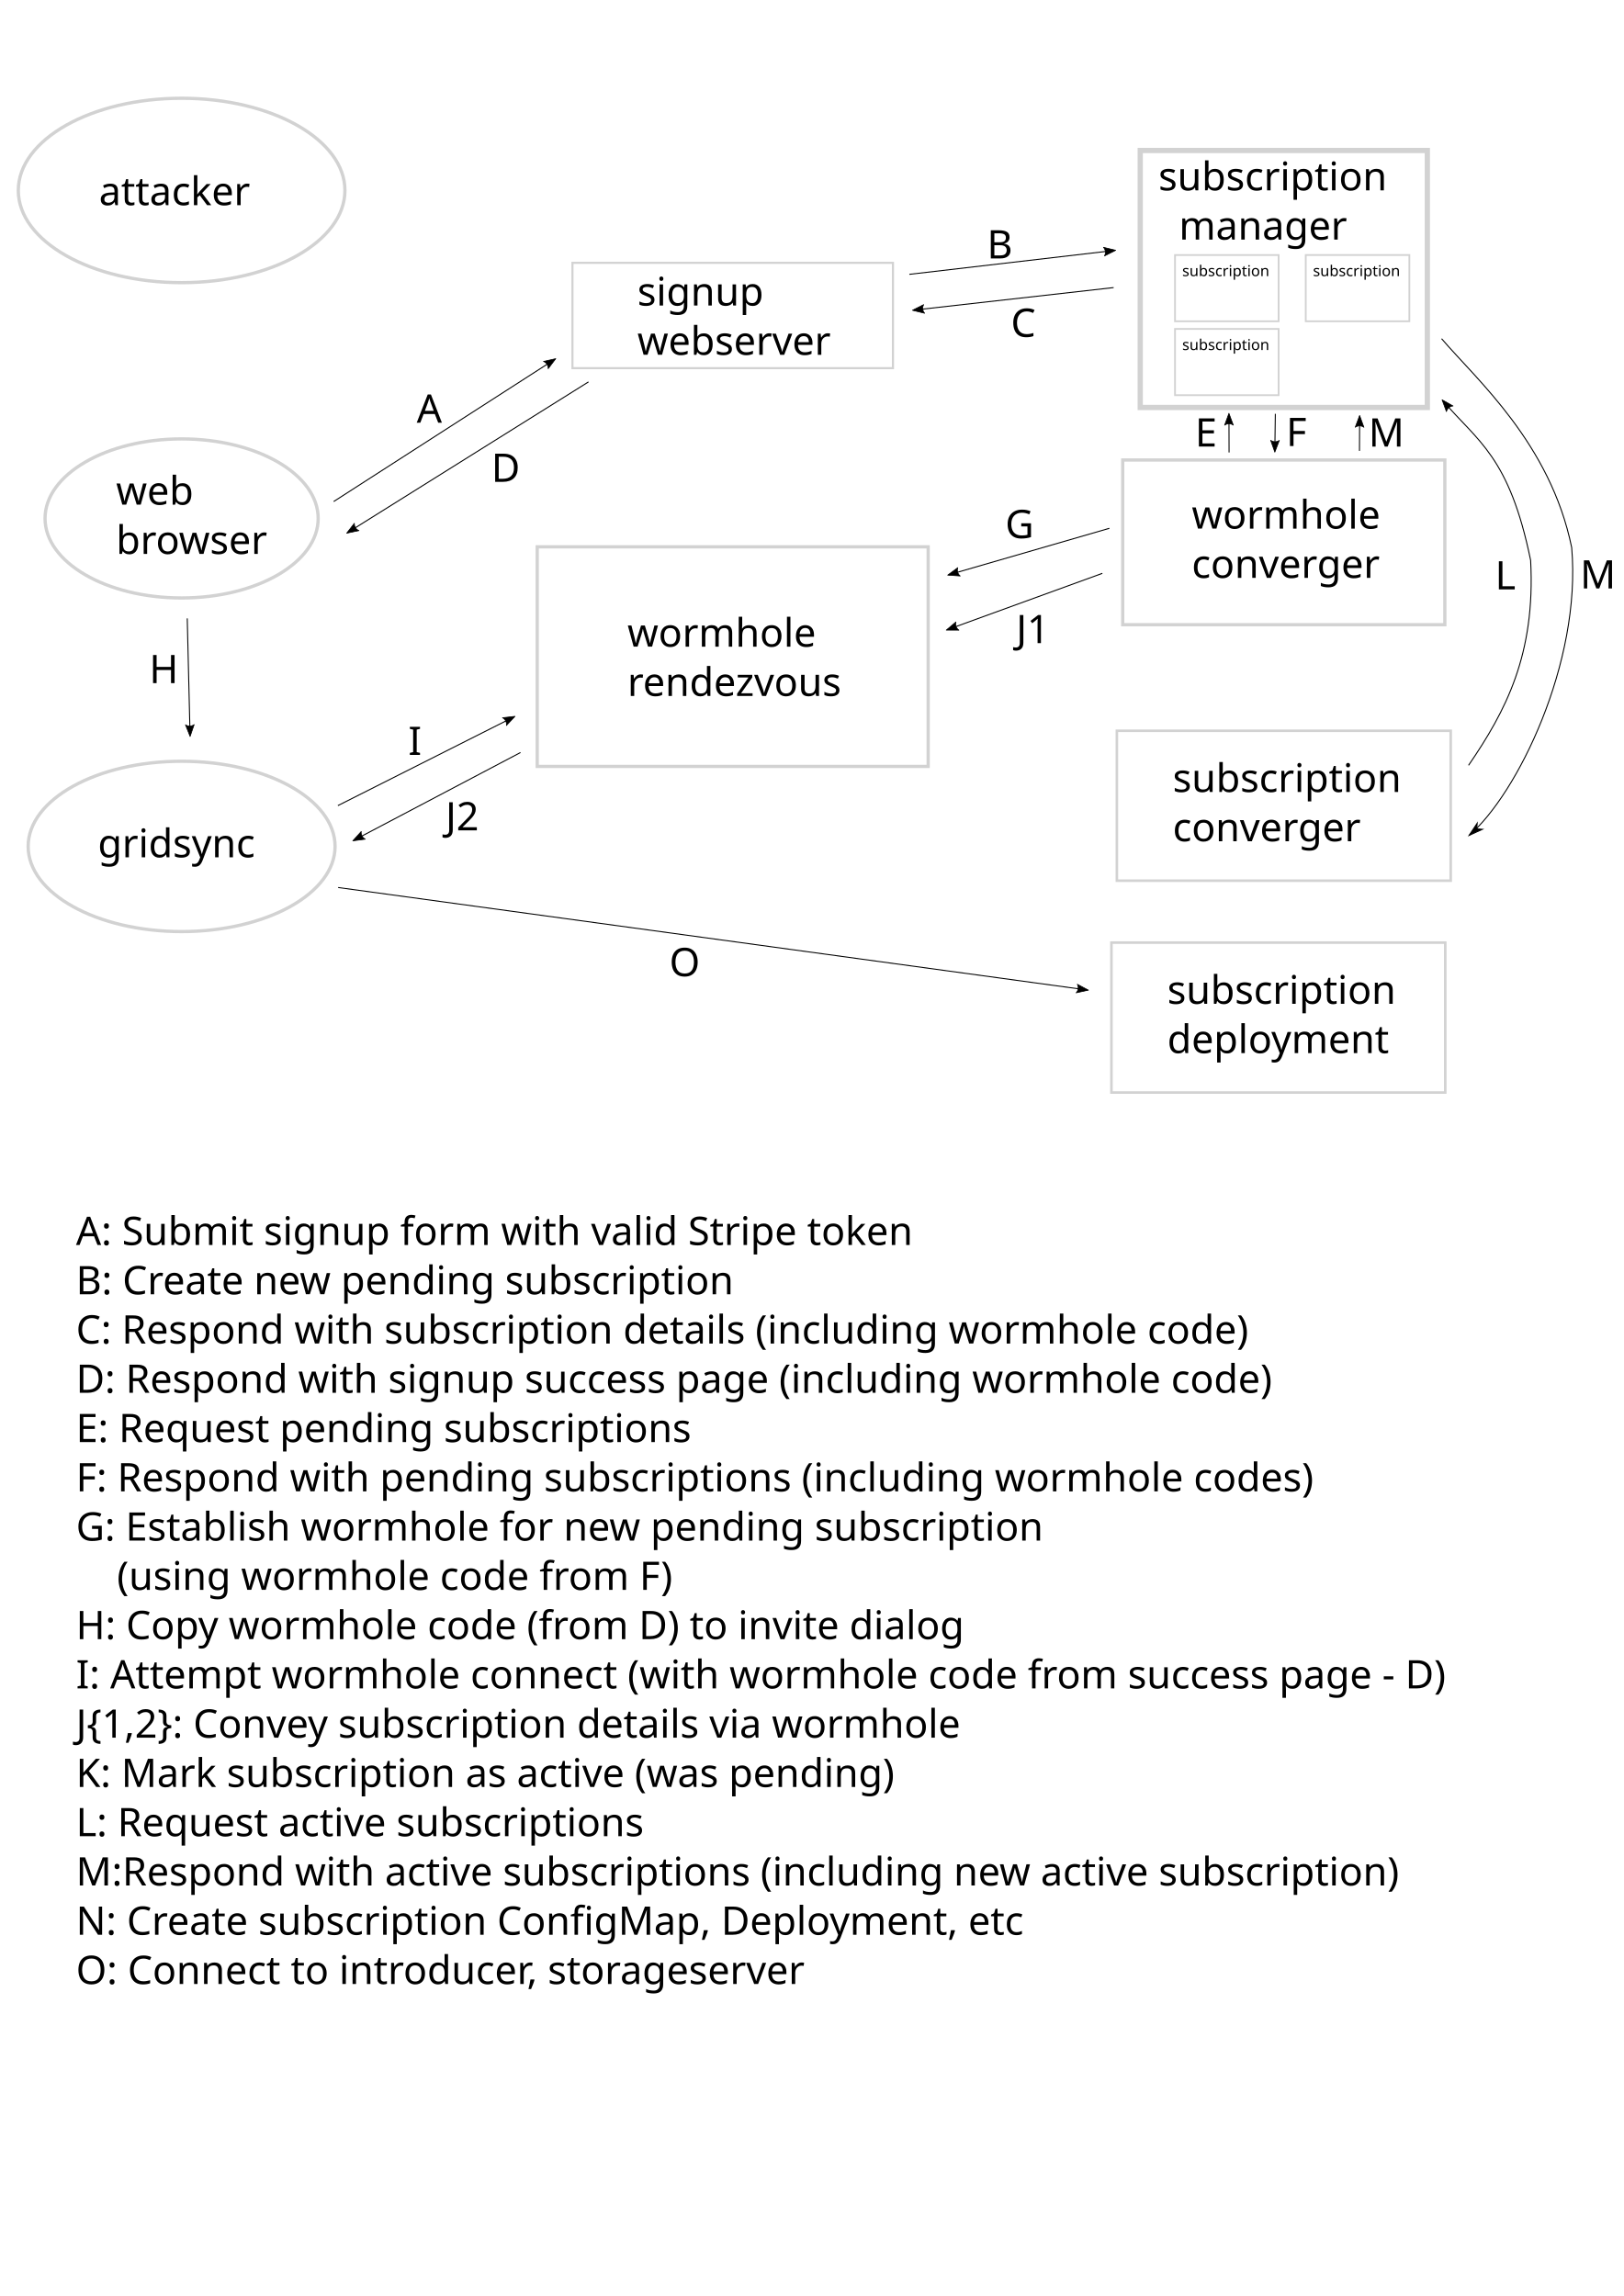
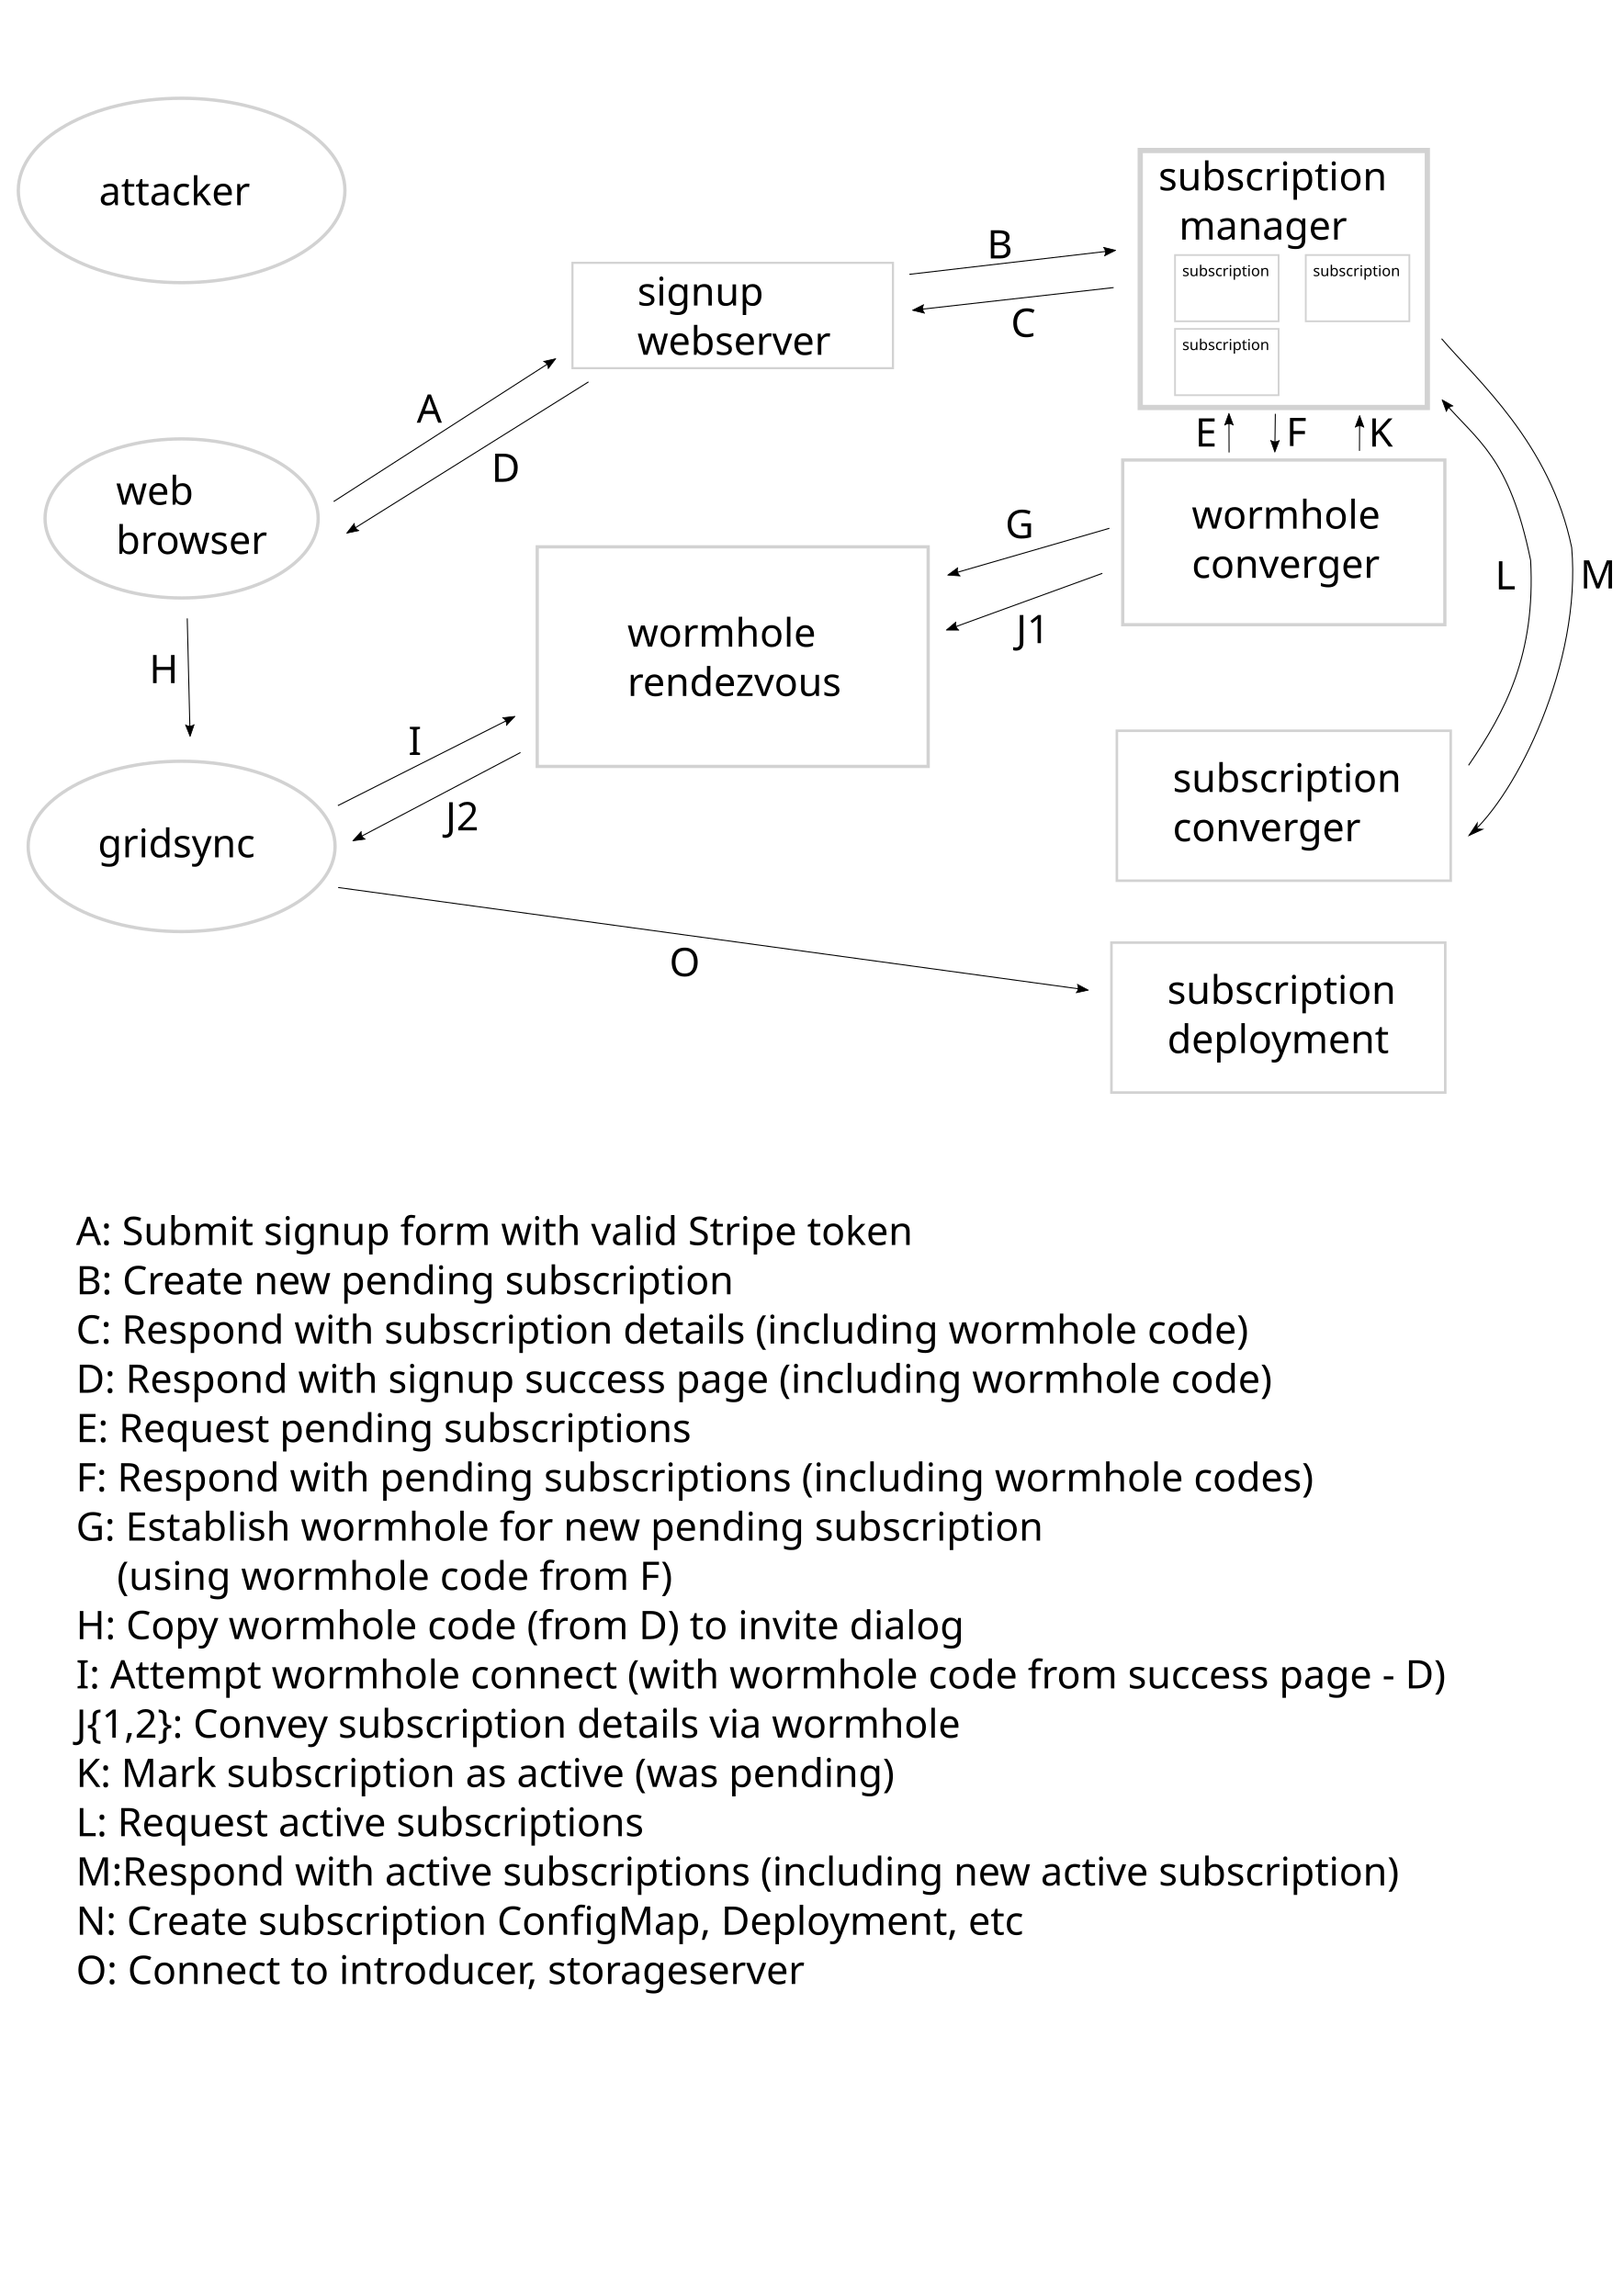
<svg xmlns="http://www.w3.org/2000/svg" width="210mm" height="297mm" viewBox="0 0 744.094 1052.362" id="svg2" version="1.1">
  <defs id="defs4">
    <marker style="overflow:visible;" id="marker7085" refX="0.0" refY="0.0" orient="auto">
      <path transform="scale(1.1) rotate(180) translate(1,0)" d="M 8.719,4.034 L -2.207,0.016 L 8.719,-4.002 C 6.973,-1.63 6.983,1.616 8.719,4.034 z " style="fill-rule:evenodd;stroke-width:0.625;stroke-linejoin:round;stroke:#000000;stroke-opacity:1;fill:#000000;fill-opacity:1" id="path7087" />
    </marker>
    <marker orient="auto" refY="0.0" refX="0.0" id="Arrow1Lstart" style="overflow:visible">
      <path id="path4772" d="M 0.0,0.0 L 5.0,-5.0 L -12.5,0.0 L 5.0,5.0 L 0.0,0.0 z " style="fill-rule:evenodd;stroke:#000000;stroke-width:1pt;stroke-opacity:1;fill:#000000;fill-opacity:1" transform="scale(0.8) translate(12.5,0)" />
    </marker>
    <marker orient="auto" refY="0.0" refX="0.0" id="marker5967" style="overflow:visible;">
      <path id="path5969" style="fill-rule:evenodd;stroke-width:0.625;stroke-linejoin:round;stroke:#000000;stroke-opacity:1;fill:#000000;fill-opacity:1" d="M 8.719,4.034 L -2.207,0.016 L 8.719,-4.002 C 6.973,-1.63 6.983,1.616 8.719,4.034 z " transform="scale(1.1) rotate(180) translate(1,0)" />
    </marker>
    <marker style="overflow:visible;" id="marker5867" refX="0.0" refY="0.0" orient="auto">
      <path transform="scale(1.1) rotate(180) translate(1,0)" d="M 8.719,4.034 L -2.207,0.016 L 8.719,-4.002 C 6.973,-1.63 6.983,1.616 8.719,4.034 z " style="fill-rule:evenodd;stroke-width:0.625;stroke-linejoin:round;stroke:#000000;stroke-opacity:1;fill:#000000;fill-opacity:1" id="path5869" />
    </marker>
    <marker orient="auto" refY="0.0" refX="0.0" id="marker5752" style="overflow:visible;">
      <path id="path5754" style="fill-rule:evenodd;stroke-width:0.625;stroke-linejoin:round;stroke:#000000;stroke-opacity:1;fill:#000000;fill-opacity:1" d="M 8.719,4.034 L -2.207,0.016 L 8.719,-4.002 C 6.973,-1.63 6.983,1.616 8.719,4.034 z " transform="scale(1.1) rotate(180) translate(1,0)" />
    </marker>
    <marker style="overflow:visible;" id="marker5654" refX="0.0" refY="0.0" orient="auto">
      <path transform="scale(1.1) rotate(180) translate(1,0)" d="M 8.719,4.034 L -2.207,0.016 L 8.719,-4.002 C 6.973,-1.63 6.983,1.616 8.719,4.034 z " style="fill-rule:evenodd;stroke-width:0.625;stroke-linejoin:round;stroke:#000000;stroke-opacity:1;fill:#000000;fill-opacity:1" id="path5656" />
    </marker>
    <marker orient="auto" refY="0.0" refX="0.0" id="marker5564" style="overflow:visible;">
      <path id="path5566" style="fill-rule:evenodd;stroke-width:0.625;stroke-linejoin:round;stroke:#000000;stroke-opacity:1;fill:#000000;fill-opacity:1" d="M 8.719,4.034 L -2.207,0.016 L 8.719,-4.002 C 6.973,-1.63 6.983,1.616 8.719,4.034 z " transform="scale(1.1) rotate(180) translate(1,0)" />
    </marker>
    <marker style="overflow:visible;" id="marker5482" refX="0.0" refY="0.0" orient="auto">
      <path transform="scale(1.1) rotate(180) translate(1,0)" d="M 8.719,4.034 L -2.207,0.016 L 8.719,-4.002 C 6.973,-1.63 6.983,1.616 8.719,4.034 z " style="fill-rule:evenodd;stroke-width:0.625;stroke-linejoin:round;stroke:#000000;stroke-opacity:1;fill:#000000;fill-opacity:1" id="path5484" />
    </marker>
    <marker orient="auto" refY="0.0" refX="0.0" id="marker5400" style="overflow:visible;">
      <path id="path5402" style="fill-rule:evenodd;stroke-width:0.625;stroke-linejoin:round;stroke:#000000;stroke-opacity:1;fill:#000000;fill-opacity:1" d="M 8.719,4.034 L -2.207,0.016 L 8.719,-4.002 C 6.973,-1.63 6.983,1.616 8.719,4.034 z " transform="scale(1.1) rotate(180) translate(1,0)" />
    </marker>
    <marker style="overflow:visible;" id="marker5318" refX="0.0" refY="0.0" orient="auto">
      <path transform="scale(1.1) rotate(180) translate(1,0)" d="M 8.719,4.034 L -2.207,0.016 L 8.719,-4.002 C 6.973,-1.63 6.983,1.616 8.719,4.034 z " style="fill-rule:evenodd;stroke-width:0.625;stroke-linejoin:round;stroke:#000000;stroke-opacity:1;fill:#000000;fill-opacity:1" id="path5320" />
    </marker>
    <marker orient="auto" refY="0.0" refX="0.0" id="marker5254" style="overflow:visible;">
      <path id="path5256" style="fill-rule:evenodd;stroke-width:0.625;stroke-linejoin:round;stroke:#000000;stroke-opacity:1;fill:#000000;fill-opacity:1" d="M 8.719,4.034 L -2.207,0.016 L 8.719,-4.002 C 6.973,-1.63 6.983,1.616 8.719,4.034 z " transform="scale(1.1) rotate(180) translate(1,0)" />
    </marker>
    <marker style="overflow:visible;" id="marker5196" refX="0.0" refY="0.0" orient="auto">
      <path transform="scale(1.1) rotate(180) translate(1,0)" d="M 8.719,4.034 L -2.207,0.016 L 8.719,-4.002 C 6.973,-1.63 6.983,1.616 8.719,4.034 z " style="fill-rule:evenodd;stroke-width:0.625;stroke-linejoin:round;stroke:#000000;stroke-opacity:1;fill:#000000;fill-opacity:1" id="path5198" />
    </marker>
    <marker orient="auto" refY="0.0" refX="0.0" id="marker5140" style="overflow:visible;">
      <path id="path5142" style="fill-rule:evenodd;stroke-width:0.625;stroke-linejoin:round;stroke:#000000;stroke-opacity:1;fill:#000000;fill-opacity:1" d="M 8.719,4.034 L -2.207,0.016 L 8.719,-4.002 C 6.973,-1.63 6.983,1.616 8.719,4.034 z " transform="scale(1.1) rotate(180) translate(1,0)" />
    </marker>
    <marker style="overflow:visible;" id="marker5094" refX="0.0" refY="0.0" orient="auto">
      <path transform="scale(1.1) rotate(180) translate(1,0)" d="M 8.719,4.034 L -2.207,0.016 L 8.719,-4.002 C 6.973,-1.63 6.983,1.616 8.719,4.034 z " style="fill-rule:evenodd;stroke-width:0.625;stroke-linejoin:round;stroke:#000000;stroke-opacity:1;fill:#000000;fill-opacity:1" id="path5096" />
    </marker>
    <marker orient="auto" refY="0.0" refX="0.0" id="Arrow2Lend" style="overflow:visible;">
      <path id="path4793" style="fill-rule:evenodd;stroke-width:0.625;stroke-linejoin:round;stroke:#000000;stroke-opacity:1;fill:#000000;fill-opacity:1" d="M 8.719,4.034 L -2.207,0.016 L 8.719,-4.002 C 6.973,-1.63 6.983,1.616 8.719,4.034 z " transform="scale(1.1) rotate(180) translate(1,0)" />
    </marker>
    <marker orient="auto" refY="0.0" refX="0.0" id="Arrow1Lend" style="overflow:visible;">
      <path id="path4775" d="M 0.0,0.0 L 5.0,-5.0 L -12.5,0.0 L 5.0,5.0 L 0.0,0.0 z " style="fill-rule:evenodd;stroke:#000000;stroke-width:1pt;stroke-opacity:1;fill:#000000;fill-opacity:1" transform="scale(0.8) rotate(180) translate(12.5,0)" />
    </marker>
  </defs>
  <g id="layer1">
    <flowRoot xml:space="preserve" id="flowRoot4148" style="fill:black;stroke:none;stroke-opacity:1;stroke-width:1px;stroke-linejoin:miter;stroke-linecap:butt;fill-opacity:1;font-family:sans-serif;font-style:normal;font-weight:normal;font-size:40px;line-height:125%;letter-spacing:0px;word-spacing:0px">
      <flowRegion id="flowRegion4150">
        <rect id="rect4152" width="351.429" height="194.286" x="-757.143" y="-100.495" />
      </flowRegion>
      <flowPara id="flowPara4154" />
    </flowRoot>
    <rect style="opacity:0.179;fill:none;stroke:#000000;stroke-width:2.407;stroke-linejoin:miter;stroke-miterlimit:4;stroke-dasharray:none" id="rect4136" width="131.571" height="117.79" x="522.536" y="68.977" />
    <text xml:space="preserve" style="font-style:normal;font-weight:normal;font-size:18.065px;line-height:125%;font-family:sans-serif;letter-spacing:0px;word-spacing:0px;fill:#000000;fill-opacity:1;stroke:none;stroke-width:1px;stroke-linecap:butt;stroke-linejoin:miter;stroke-opacity:1" x="530.878" y="87.236" id="text4138">
      <tspan id="tspan4140" x="530.878" y="87.236">subscription</tspan>
      <tspan x="530.878" y="109.817" id="tspan4142">  manager</tspan>
    </text>
    <g id="g4257" transform="matrix(0.4516294,0,0,0.4516294,429.1376,32.9413)">
      <rect y="185.884" x="242.093" height="67.243" width="105.115" id="rect4156" style="opacity:0.179;fill:none;stroke:#000000;stroke-width:1.802;stroke-linejoin:miter;stroke-miterlimit:4;stroke-dasharray:none" />
      <text id="text4158" y="207.308" x="249.395" style="font-style:normal;font-weight:normal;font-size:15.252px;line-height:125%;font-family:sans-serif;letter-spacing:0px;word-spacing:0px;fill:#000000;fill-opacity:1;stroke:none;stroke-width:1px;stroke-linecap:butt;stroke-linejoin:miter;stroke-opacity:1" xml:space="preserve">
        <tspan y="207.308" x="249.395" id="tspan4160">subscription</tspan>
      </text>
    </g>
    <g id="g4242" transform="matrix(0.4516294,0,0,0.4516294,427.2844,31.00574)">
      <rect y="190.169" x="378.871" height="67.243" width="105.115" id="rect4156-3" style="opacity:0.179;fill:none;stroke:#000000;stroke-width:1.802;stroke-linejoin:miter;stroke-miterlimit:4;stroke-dasharray:none" />
      <text id="text4158-6" y="211.594" x="386.174" style="font-style:normal;font-weight:normal;font-size:15.252px;line-height:125%;font-family:sans-serif;letter-spacing:0px;word-spacing:0px;fill:#000000;fill-opacity:1;stroke:none;stroke-width:1px;stroke-linecap:butt;stroke-linejoin:miter;stroke-opacity:1" xml:space="preserve">
        <tspan y="211.594" x="386.174" id="tspan4160-7">subscription</tspan>
      </text>
    </g>
    <g id="g4252" transform="matrix(0.4516294,0,0,0.4516294,425.4312,32.6187)">
      <rect y="261.598" x="250.3" height="67.243" width="105.115" id="rect4156-3-6" style="opacity:0.179;fill:none;stroke:#000000;stroke-width:1.802;stroke-linejoin:miter;stroke-miterlimit:4;stroke-dasharray:none" />
      <text id="text4158-6-2" y="283.022" x="257.602" style="font-style:normal;font-weight:normal;font-size:15.252px;line-height:125%;font-family:sans-serif;letter-spacing:0px;word-spacing:0px;fill:#000000;fill-opacity:1;stroke:none;stroke-width:1px;stroke-linecap:butt;stroke-linejoin:miter;stroke-opacity:1" xml:space="preserve">
        <tspan y="283.022" x="257.602" id="tspan4160-7-9">subscription</tspan>
      </text>
    </g>
    <g id="g4564" transform="matrix(0.4516294,0,0,0.4516294,335.487,102.2987)">
      <rect y="515.129" x="390.458" height="152.15" width="338.738" id="rect4288" style="opacity:0.179;fill:none;stroke:#000000;stroke-width:2.586;stroke-linejoin:miter;stroke-miterlimit:4;stroke-dasharray:none" />
      <g id="g4559">
        <text xml:space="preserve" style="font-style:normal;font-weight:normal;font-size:40px;line-height:125%;font-family:sans-serif;letter-spacing:0px;word-spacing:0px;fill:#000000;fill-opacity:1;stroke:none;stroke-width:1px;stroke-linecap:butt;stroke-linejoin:miter;stroke-opacity:1" x="447.136" y="577.243" id="text4296">
          <tspan id="tspan4298" x="447.136" y="577.243">subscription</tspan>
          <tspan x="447.136" y="627.243" id="tspan4300">converger</tspan>
        </text>
      </g>
    </g>
    <g id="g4553" transform="matrix(0.4516294,0,0,0.4516294,337.3796,63.32612)">
      <text id="text4302" y="396.254" x="462.254" style="font-style:normal;font-weight:normal;font-size:40px;line-height:125%;font-family:sans-serif;letter-spacing:0px;word-spacing:0px;fill:#000000;fill-opacity:1;stroke:none;stroke-width:1px;stroke-linecap:butt;stroke-linejoin:miter;stroke-opacity:1" xml:space="preserve">
        <tspan y="396.254" x="462.254" id="tspan4304">wormhole</tspan>
        <tspan id="tspan4306" y="446.254" x="462.254">converger</tspan>
      </text>
      <rect y="326.632" x="392.204" height="167.151" width="326.864" id="rect4308" style="opacity:0.179;fill:none;stroke:#000000;stroke-width:3.293;stroke-linejoin:miter;stroke-miterlimit:4;stroke-dasharray:none" />
    </g>
    <flowRoot xml:space="preserve" id="flowRoot4380" style="fill:black;stroke:none;stroke-opacity:1;stroke-width:1px;stroke-linejoin:miter;stroke-linecap:butt;fill-opacity:1;font-family:sans-serif;font-style:normal;font-weight:normal;font-size:40px;line-height:125%;letter-spacing:0px;word-spacing:0px">
      <flowRegion id="flowRegion4382">
        <rect id="rect4384" width="308.571" height="148.571" x="-261.429" y="873.791" />
      </flowRegion>
      <flowPara id="flowPara4386" />
    </flowRoot>
    <g id="g4595" transform="matrix(0.4516294,0,0,0.4516294,167.1018,23.32218)">
      <ellipse ry="80.714" rx="138.571" cy="474.505" cx="-185.714" id="path4372" style="opacity:0.179;fill:none;stroke:#000000;stroke-width:3.33;stroke-linejoin:miter;stroke-miterlimit:4;stroke-dasharray:none" />
      <text id="text4374" y="460.54" x="-252.218" style="font-style:normal;font-weight:normal;font-size:40px;line-height:125%;font-family:sans-serif;letter-spacing:0px;word-spacing:0px;fill:#000000;fill-opacity:1;stroke:none;stroke-width:1px;stroke-linecap:butt;stroke-linejoin:miter;stroke-opacity:1" xml:space="preserve">
        <tspan y="460.54" x="-252.218" id="tspan4376">web</tspan>
        <tspan id="tspan4378" y="510.54" x="-252.218">browser</tspan>
      </text>
    </g>
    <g id="g4434" transform="matrix(0.4516294,0,0,0.4516294,113.5515,-37.97038)">
      <ellipse ry="86.429" rx="155.714" cy="943.076" cx="-67.143" id="path4388" style="opacity:0.179;fill:none;stroke:#000000;stroke-width:3.33;stroke-linejoin:miter;stroke-miterlimit:4;stroke-dasharray:none" />
      <text id="text4390" y="954.112" x="-152.143" style="font-style:normal;font-weight:normal;font-size:40px;line-height:125%;font-family:sans-serif;letter-spacing:0px;word-spacing:0px;fill:#000000;fill-opacity:1;stroke:none;stroke-width:1px;stroke-linecap:butt;stroke-linejoin:miter;stroke-opacity:1" xml:space="preserve">
        <tspan id="tspan4394" y="954.112" x="-152.143">gridsync</tspan>
      </text>
    </g>
    <g id="g4439" transform="matrix(0.4516294,0,0,0.4516294,-176.7817,-348.9495)">
      <ellipse ry="93.571" rx="165.714" cy="965.934" cx="575.714" id="path4398" style="opacity:0.179;fill:none;stroke:#000000;stroke-width:3.33;stroke-linejoin:miter;stroke-miterlimit:4;stroke-dasharray:none" />
      <text id="text4400" y="980.846" x="491.837" style="font-style:normal;font-weight:normal;font-size:40px;line-height:125%;font-family:sans-serif;letter-spacing:0px;word-spacing:0px;fill:#000000;fill-opacity:1;stroke:none;stroke-width:1px;stroke-linecap:butt;stroke-linejoin:miter;stroke-opacity:1" xml:space="preserve">
        <tspan y="980.846" x="491.837" id="tspan4402">attacker</tspan>
      </text>
    </g>
    <g id="g4571" transform="matrix(0.4516294,0,0,0.4516294,81.67852,-189.1613)">
      <rect y="685.585" x="400.012" height="106.893" width="325.218" id="rect4286" style="opacity:0.179;fill:none;stroke:#000000;stroke-width:2.133;stroke-linejoin:miter;stroke-miterlimit:4;stroke-dasharray:none" />
      <text id="text4290" y="728.939" x="465.882" style="font-style:normal;font-weight:normal;font-size:40px;line-height:125%;font-family:sans-serif;letter-spacing:0px;word-spacing:0px;fill:#000000;fill-opacity:1;stroke:none;stroke-width:1px;stroke-linecap:butt;stroke-linejoin:miter;stroke-opacity:1" xml:space="preserve">
        <tspan y="728.939" x="465.882" id="tspan4292">signup</tspan>
        <tspan id="tspan4294" y="778.939" x="465.882">webserver</tspan>
      </text>
    </g>
    <g id="g4577" transform="matrix(0.4516294,0,0,0.4516294,87.35626,-117.5458)">
      <rect y="815.227" x="351.695" height="222.868" width="396.707" id="rect4404" style="opacity:0.179;fill:none;stroke:#000000;stroke-width:3.293;stroke-linejoin:miter;stroke-miterlimit:4;stroke-dasharray:none" />
      <text id="text4406" y="916.56" x="443.21" style="font-style:normal;font-weight:normal;font-size:40px;line-height:125%;font-family:sans-serif;letter-spacing:0px;word-spacing:0px;fill:#000000;fill-opacity:1;stroke:none;stroke-width:1px;stroke-linecap:butt;stroke-linejoin:miter;stroke-opacity:1" xml:space="preserve">
        <tspan y="916.56" x="443.21" id="tspan4408">wormhole</tspan>
        <tspan id="tspan4410" y="966.56" x="443.21">rendezvous</tspan>
      </text>
    </g>
    <flowRoot xml:space="preserve" id="flowRoot4587" style="fill:black;stroke:none;stroke-opacity:1;stroke-width:1px;stroke-linejoin:miter;stroke-linecap:butt;fill-opacity:1;font-family:sans-serif;font-style:normal;font-weight:normal;font-size:40px;line-height:125%;letter-spacing:0px;word-spacing:0px">
      <flowRegion id="flowRegion4589">
        <rect id="rect4591" width="454.286" height="230" x="-432.857" y="366.648" />
      </flowRegion>
      <flowPara id="flowPara4593" />
    </flowRoot>
    <path style="fill:none;fill-rule:evenodd;stroke:#000000;stroke-width:0.452px;stroke-linecap:butt;stroke-linejoin:miter;stroke-opacity:1;marker-end:url(#Arrow2Lend)" d="M 152.908,229.88 254.202,164.717" id="path4756" />
    <text xml:space="preserve" style="font-style:normal;font-weight:normal;font-size:18.065px;line-height:125%;font-family:sans-serif;letter-spacing:0px;word-spacing:0px;fill:#000000;fill-opacity:1;stroke:none;stroke-width:1px;stroke-linecap:butt;stroke-linejoin:miter;stroke-opacity:1" x="190.974" y="193.75" id="text4758">
      <tspan id="tspan4760" x="190.974" y="193.75">A</tspan>
    </text>
    <text xml:space="preserve" style="font-style:normal;font-weight:normal;font-size:18.065px;line-height:125%;font-family:sans-serif;letter-spacing:0px;word-spacing:0px;fill:#000000;fill-opacity:1;stroke:none;stroke-width:1px;stroke-linecap:butt;stroke-linejoin:miter;stroke-opacity:1" x="34.826" y="570.639" id="text4762">
      <tspan id="tspan4764" x="34.826" y="570.639">A: Submit signup form with valid Stripe token</tspan>
      <tspan x="34.826" y="593.22" id="tspan4766">B: Create new pending subscription</tspan>
      <tspan x="34.826" y="615.802" id="tspan5184">C: Respond with subscription details (including wormhole code)</tspan>
      <tspan x="34.826" y="638.383" id="tspan5186">D: Respond with signup success page (including wormhole code)</tspan>
      <tspan x="34.826" y="660.965" id="tspan5386">E: Request pending subscriptions</tspan>
      <tspan x="34.826" y="683.546" id="tspan5388">F: Respond with pending subscriptions (including wormhole codes)</tspan>
      <tspan x="34.826" y="706.128" id="tspan5468">G: Establish wormhole for new pending subscription</tspan>
      <tspan x="34.826" y="728.709" id="tspan7220">    (using wormhole code from F)</tspan>
      <tspan x="34.826" y="751.29" id="tspan5470">H: Copy wormhole code (from D) to invite dialog</tspan>
      <tspan x="34.826" y="773.872" id="tspan5472">I: Attempt wormhole connect (with wormhole code from success page - D)</tspan>
      <tspan x="34.826" y="796.453" id="tspan5840">J{1,2}: Convey subscription details via wormhole</tspan>
      <tspan x="34.826" y="819.035" id="tspan6183">K: Mark subscription as active (was pending)</tspan>
      <tspan x="34.826" y="841.616" id="tspan6179">L: Request active subscriptions</tspan>
      <tspan x="34.826" y="864.198" id="tspan6181">M:Respond with active subscriptions (including new active subscription)</tspan>
      <tspan x="34.826" y="886.779" id="tspan6185">N: Create subscription ConfigMap, Deployment, etc</tspan>
      <tspan x="34.826" y="909.361" id="tspan7073">O: Connect to introducer, storageserver</tspan>
      <tspan x="34.826" y="931.942" id="tspan5390" />
    </text>
    <path style="fill:none;fill-rule:evenodd;stroke:#000000;stroke-width:0.452px;stroke-linecap:butt;stroke-linejoin:miter;stroke-opacity:1;marker-end:url(#marker5094)" d="m 416.729,125.739 93.98,-10.949" id="path5086" />
    <text xml:space="preserve" style="font-style:normal;font-weight:normal;font-size:18.065px;line-height:125%;font-family:sans-serif;letter-spacing:0px;word-spacing:0px;fill:#000000;fill-opacity:1;stroke:none;stroke-width:1px;stroke-linecap:butt;stroke-linejoin:miter;stroke-opacity:1" x="452.314" y="118.44" id="text5128">
      <tspan id="tspan5130" x="452.314" y="118.44">B</tspan>
    </text>
    <path style="fill:none;fill-rule:evenodd;stroke:#000000;stroke-width:0.452px;stroke-linecap:butt;stroke-linejoin:miter;stroke-opacity:1;marker-end:url(#marker5140)" d="m 510.34,131.812 -91.616,10.323" id="path5132" />
    <text xml:space="preserve" style="font-style:normal;font-weight:normal;font-size:18.065px;line-height:125%;font-family:sans-serif;letter-spacing:0px;word-spacing:0px;fill:#000000;fill-opacity:1;stroke:none;stroke-width:1px;stroke-linecap:butt;stroke-linejoin:miter;stroke-opacity:1" x="463.242" y="154.394" id="text5180">
      <tspan id="tspan5182" x="463.242" y="154.394">C</tspan>
    </text>
    <path style="fill:none;fill-rule:evenodd;stroke:#000000;stroke-width:0.452px;stroke-linecap:butt;stroke-linejoin:miter;stroke-opacity:1;marker-end:url(#marker5196)" d="m 269.686,175.04 -110.327,69.035" id="path5188" />
    <text xml:space="preserve" style="font-style:normal;font-weight:normal;font-size:18.065px;line-height:125%;font-family:sans-serif;letter-spacing:0px;word-spacing:0px;fill:#000000;fill-opacity:1;stroke:none;stroke-width:1px;stroke-linecap:butt;stroke-linejoin:miter;stroke-opacity:1" x="225.168" y="220.848" id="text5242">
      <tspan id="tspan5244" x="225.168" y="220.848">D</tspan>
    </text>
    <path style="fill:none;fill-rule:evenodd;stroke:#000000;stroke-width:0.452px;stroke-linecap:butt;stroke-linejoin:miter;stroke-opacity:1;marker-end:url(#marker5254)" d="m 563.245,207.396 -0.056,-17.355" id="path5246" />
    <text xml:space="preserve" style="font-style:normal;font-weight:normal;font-size:18.065px;line-height:125%;font-family:sans-serif;letter-spacing:0px;word-spacing:0px;fill:#000000;fill-opacity:1;stroke:none;stroke-width:1px;stroke-linecap:butt;stroke-linejoin:miter;stroke-opacity:1" x="547.663" y="204.664" id="text5306">
      <tspan id="tspan5308" x="547.663" y="204.664">E</tspan>
    </text>
    <path style="fill:none;fill-rule:evenodd;stroke:#000000;stroke-width:0.452px;stroke-linecap:butt;stroke-linejoin:miter;stroke-opacity:1;marker-end:url(#marker5318)" d="m 584.445,189.684 -0.228,16.963" id="path5310" />
    <text xml:space="preserve" style="font-style:normal;font-weight:normal;font-size:18.065px;line-height:125%;font-family:sans-serif;letter-spacing:0px;word-spacing:0px;fill:#000000;fill-opacity:1;stroke:none;stroke-width:1px;stroke-linecap:butt;stroke-linejoin:miter;stroke-opacity:1" x="589.407" y="204.436" id="text5376">
      <tspan id="tspan5378" x="589.407" y="204.436">F</tspan>
    </text>
    <text xml:space="preserve" style="font-style:normal;font-weight:normal;font-size:40px;line-height:125%;font-family:sans-serif;letter-spacing:0px;word-spacing:0px;fill:#000000;fill-opacity:1;stroke:none;stroke-width:1px;stroke-linecap:butt;stroke-linejoin:miter;stroke-opacity:1" x="88.571" y="1283.791" id="text5380">
      <tspan id="tspan5382" x="88.571" y="1283.791" />
      <tspan x="88.571" y="1333.791" id="tspan5384" />
    </text>
    <path style="fill:none;fill-rule:evenodd;stroke:#000000;stroke-width:0.452px;stroke-linecap:butt;stroke-linejoin:miter;stroke-opacity:1;marker-end:url(#marker5400)" d="m 508.405,242.139 -73.551,21.291" id="path5392" />
    <text xml:space="preserve" style="font-style:normal;font-weight:normal;font-size:18.065px;line-height:125%;font-family:sans-serif;letter-spacing:0px;word-spacing:0px;fill:#000000;fill-opacity:1;stroke:none;stroke-width:1px;stroke-linecap:butt;stroke-linejoin:miter;stroke-opacity:1" x="460.661" y="246.655" id="text5464">
      <tspan id="tspan5466" x="460.661" y="246.655">G</tspan>
    </text>
    <path style="fill:none;fill-rule:evenodd;stroke:#000000;stroke-width:0.452px;stroke-linecap:butt;stroke-linejoin:miter;stroke-opacity:1;marker-end:url(#marker5482)" d="m 85.809,283.431 1.29,53.55" id="path5474" />
    <text xml:space="preserve" style="font-style:normal;font-weight:normal;font-size:18.065px;line-height:125%;font-family:sans-serif;letter-spacing:0px;word-spacing:0px;fill:#000000;fill-opacity:1;stroke:none;stroke-width:1px;stroke-linecap:butt;stroke-linejoin:miter;stroke-opacity:1" x="68.389" y="313.109" id="text5552">
      <tspan id="tspan5554" x="68.389" y="313.109">H</tspan>
    </text>
    <path style="fill:none;fill-rule:evenodd;stroke:#000000;stroke-width:0.452px;stroke-linecap:butt;stroke-linejoin:miter;stroke-opacity:1;marker-end:url(#marker5564)" d="M 154.843,369.24 235.491,328.594" id="path5556" />
    <text xml:space="preserve" style="font-style:normal;font-weight:normal;font-size:18.065px;line-height:125%;font-family:sans-serif;letter-spacing:0px;word-spacing:0px;fill:#000000;fill-opacity:1;stroke:none;stroke-width:1px;stroke-linecap:butt;stroke-linejoin:miter;stroke-opacity:1" x="187.103" y="346.014" id="text5640">
      <tspan id="tspan5642" x="187.103" y="346.014">I</tspan>
    </text>
    <path style="fill:none;fill-rule:evenodd;stroke:#000000;stroke-width:0.452px;stroke-linecap:butt;stroke-linejoin:miter;stroke-opacity:1;marker-end:url(#marker5654)" d="m 505.179,262.785 -70.97,25.807" id="path5646" />
    <text xml:space="preserve" style="font-style:normal;font-weight:normal;font-size:18.065px;line-height:125%;font-family:sans-serif;letter-spacing:0px;word-spacing:0px;fill:#000000;fill-opacity:1;stroke:none;stroke-width:1px;stroke-linecap:butt;stroke-linejoin:miter;stroke-opacity:1" x="465.693" y="294.786" id="text5736">
      <tspan id="tspan5738" x="465.693" y="294.786">J1</tspan>
    </text>
    <text xml:space="preserve" style="font-style:normal;font-weight:normal;font-size:18.065px;line-height:125%;font-family:sans-serif;letter-spacing:0px;word-spacing:0px;fill:#000000;fill-opacity:1;stroke:none;stroke-width:1px;stroke-linecap:butt;stroke-linejoin:miter;stroke-opacity:1" x="204.2" y="380.596" id="text5740">
      <tspan id="tspan5742" x="204.2" y="380.596">J2</tspan>
    </text>
    <path style="fill:none;fill-rule:evenodd;stroke:#000000;stroke-width:0.452px;stroke-linecap:butt;stroke-linejoin:miter;stroke-opacity:1;marker-end:url(#marker5752)" d="m 238.524,344.917 -76.325,40.195" id="path5744" />
    <path style="fill:none;fill-rule:evenodd;stroke:#000000;stroke-width:0.452px;stroke-linecap:butt;stroke-linejoin:miter;stroke-opacity:1;marker-end:url(#marker5867)" d="m 672.991,350.788 c 17.042,-24.905 30.739,-50.793 28.453,-93.939 -9.784,-47.808 -24.37,-54.569 -40.195,-73.164" id="path5844" />
    <path style="fill:none;fill-rule:evenodd;stroke:#000000;stroke-width:0.452px;stroke-linecap:butt;stroke-linejoin:miter;stroke-opacity:1;marker-start:url(#Arrow1Lstart)" d="m 673.291,382.863 c 21.831,-18.662 51.543,-78.973 46.969,-131.876 -9.784,-47.808 -43.79,-77.15 -59.615,-95.745" id="path5844-0" />
    <text xml:space="preserve" style="font-style:normal;font-weight:normal;font-size:18.065px;line-height:125%;font-family:sans-serif;letter-spacing:0px;word-spacing:0px;fill:#000000;fill-opacity:1;stroke:none;stroke-width:1px;stroke-linecap:butt;stroke-linejoin:miter;stroke-opacity:1" x="685.14" y="270.143" id="text6171">
      <tspan id="tspan6173" x="685.14" y="270.143">L</tspan>
    </text>
    <text xml:space="preserve" style="font-style:normal;font-weight:normal;font-size:18.065px;line-height:125%;font-family:sans-serif;letter-spacing:0px;word-spacing:0px;fill:#000000;fill-opacity:1;stroke:none;stroke-width:1px;stroke-linecap:butt;stroke-linejoin:miter;stroke-opacity:1" x="724.116" y="269.723" id="text6175">
      <tspan id="tspan6177" x="724.116" y="269.723">M</tspan>
    </text>
    <path style="fill:none;fill-rule:evenodd;stroke:#000000;stroke-width:0.452px;stroke-linecap:butt;stroke-linejoin:miter;stroke-opacity:1;marker-end:url(#marker5967)" d="m 623.008,206.666 0.074,-15.653" id="path6187" />
    <text xml:space="preserve" style="font-style:normal;font-weight:normal;font-size:18.065px;line-height:125%;font-family:sans-serif;letter-spacing:0px;word-spacing:0px;fill:#000000;fill-opacity:1;stroke:none;stroke-width:1px;stroke-linecap:butt;stroke-linejoin:miter;stroke-opacity:1" x="627.151" y="204.686" id="text6201">
-       <tspan id="tspan6203" x="627.151" y="204.686">M</tspan>
+       <tspan id="tspan6203" x="627.151" y="204.686">K</tspan>
    </text>
    <g id="g7066" transform="matrix(0.4516294,0,0,0.4516294,163.1017,31.77412)">
      <rect y="886.287" x="766.631" height="152.15" width="338.738" id="rect4288-2" style="opacity:0.179;fill:none;stroke:#000000;stroke-width:2.586;stroke-linejoin:miter;stroke-miterlimit:4;stroke-dasharray:none" />
      <g transform="translate(376.173,371.1579)" id="g4559-6">
        <text xml:space="preserve" style="font-style:normal;font-weight:normal;font-size:40px;line-height:125%;font-family:sans-serif;letter-spacing:0px;word-spacing:0px;fill:#000000;fill-opacity:1;stroke:none;stroke-width:1px;stroke-linecap:butt;stroke-linejoin:miter;stroke-opacity:1" x="447.136" y="577.243" id="text4296-1">
          <tspan x="447.136" y="577.243" id="tspan4300-7">subscription</tspan>
          <tspan id="tspan7064" x="447.136" y="627.243">deployment</tspan>
        </text>
      </g>
    </g>
    <path style="fill:none;fill-rule:evenodd;stroke:#000000;stroke-width:0.452px;stroke-linecap:butt;stroke-linejoin:miter;stroke-opacity:1;marker-end:url(#marker7085)" d="M 154.972,406.79 498.211,453.76" id="path7077" />
    <text xml:space="preserve" style="font-style:normal;font-weight:normal;font-size:18.065px;line-height:125%;font-family:sans-serif;letter-spacing:0px;word-spacing:0px;fill:#000000;fill-opacity:1;stroke:none;stroke-width:1px;stroke-linecap:butt;stroke-linejoin:miter;stroke-opacity:1" x="306.72" y="447.437" id="text7197">
      <tspan id="tspan7199" x="306.72" y="447.437">O</tspan>
    </text>
  </g>
</svg>
